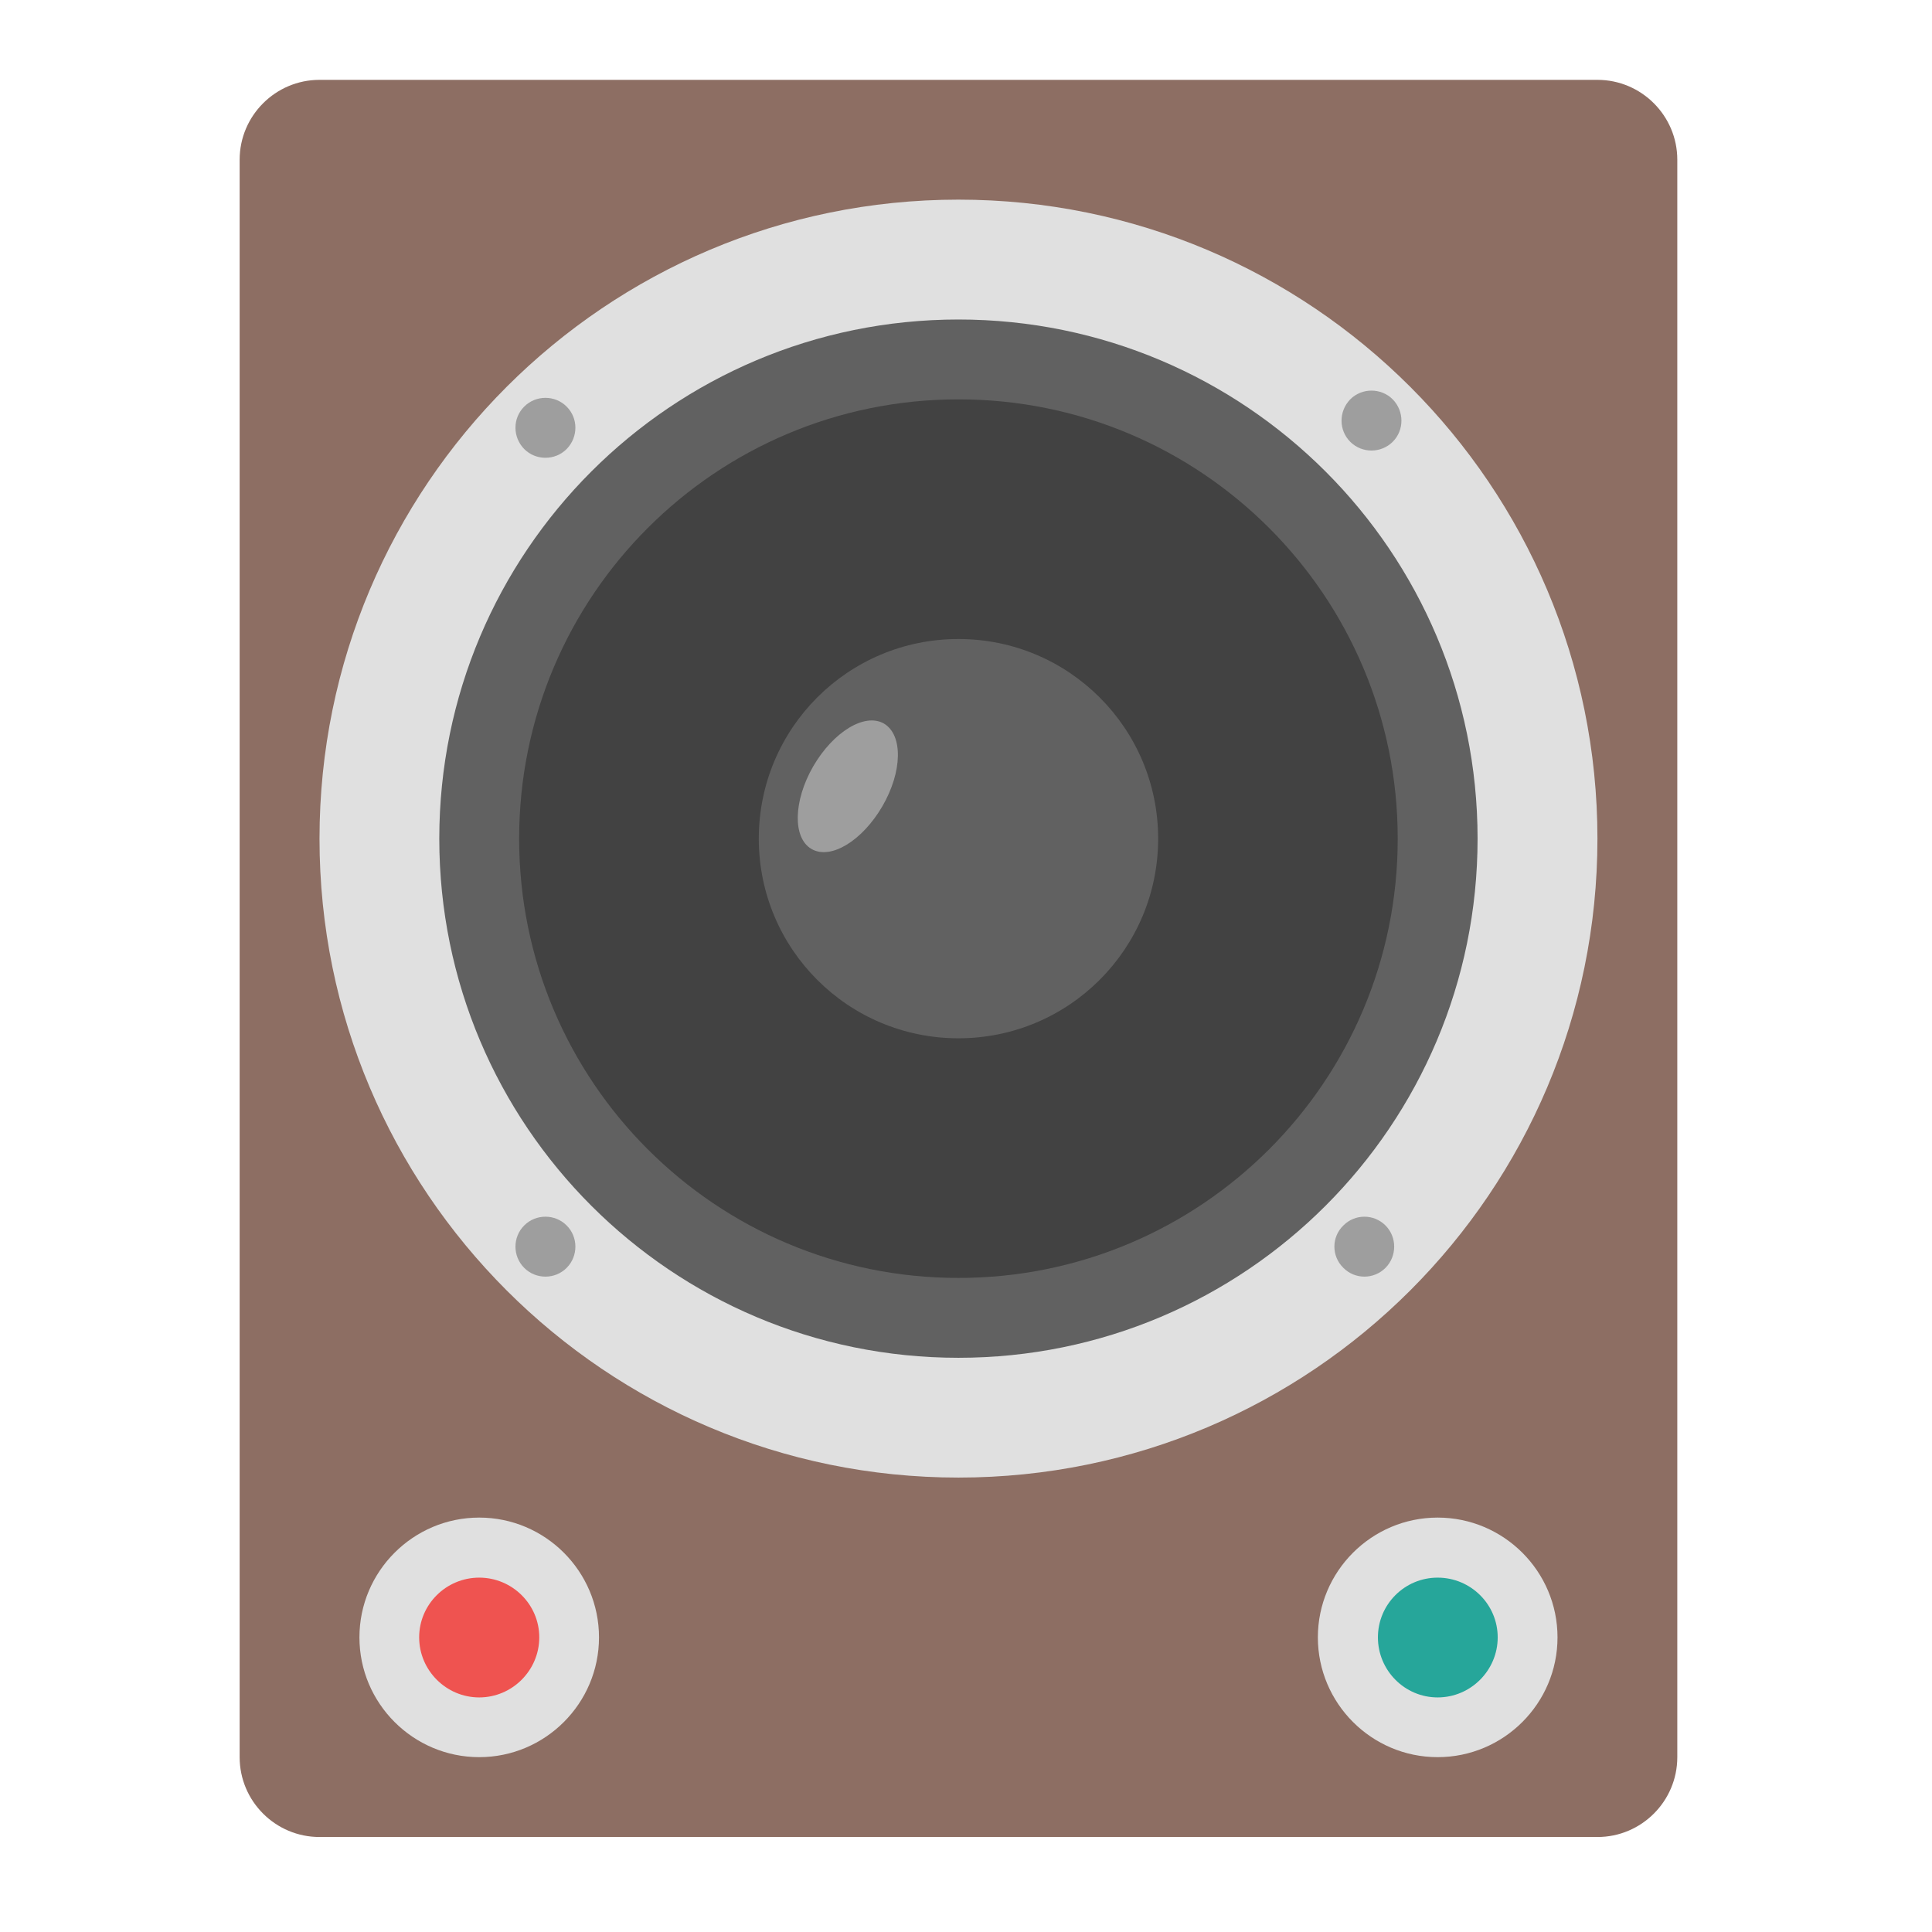
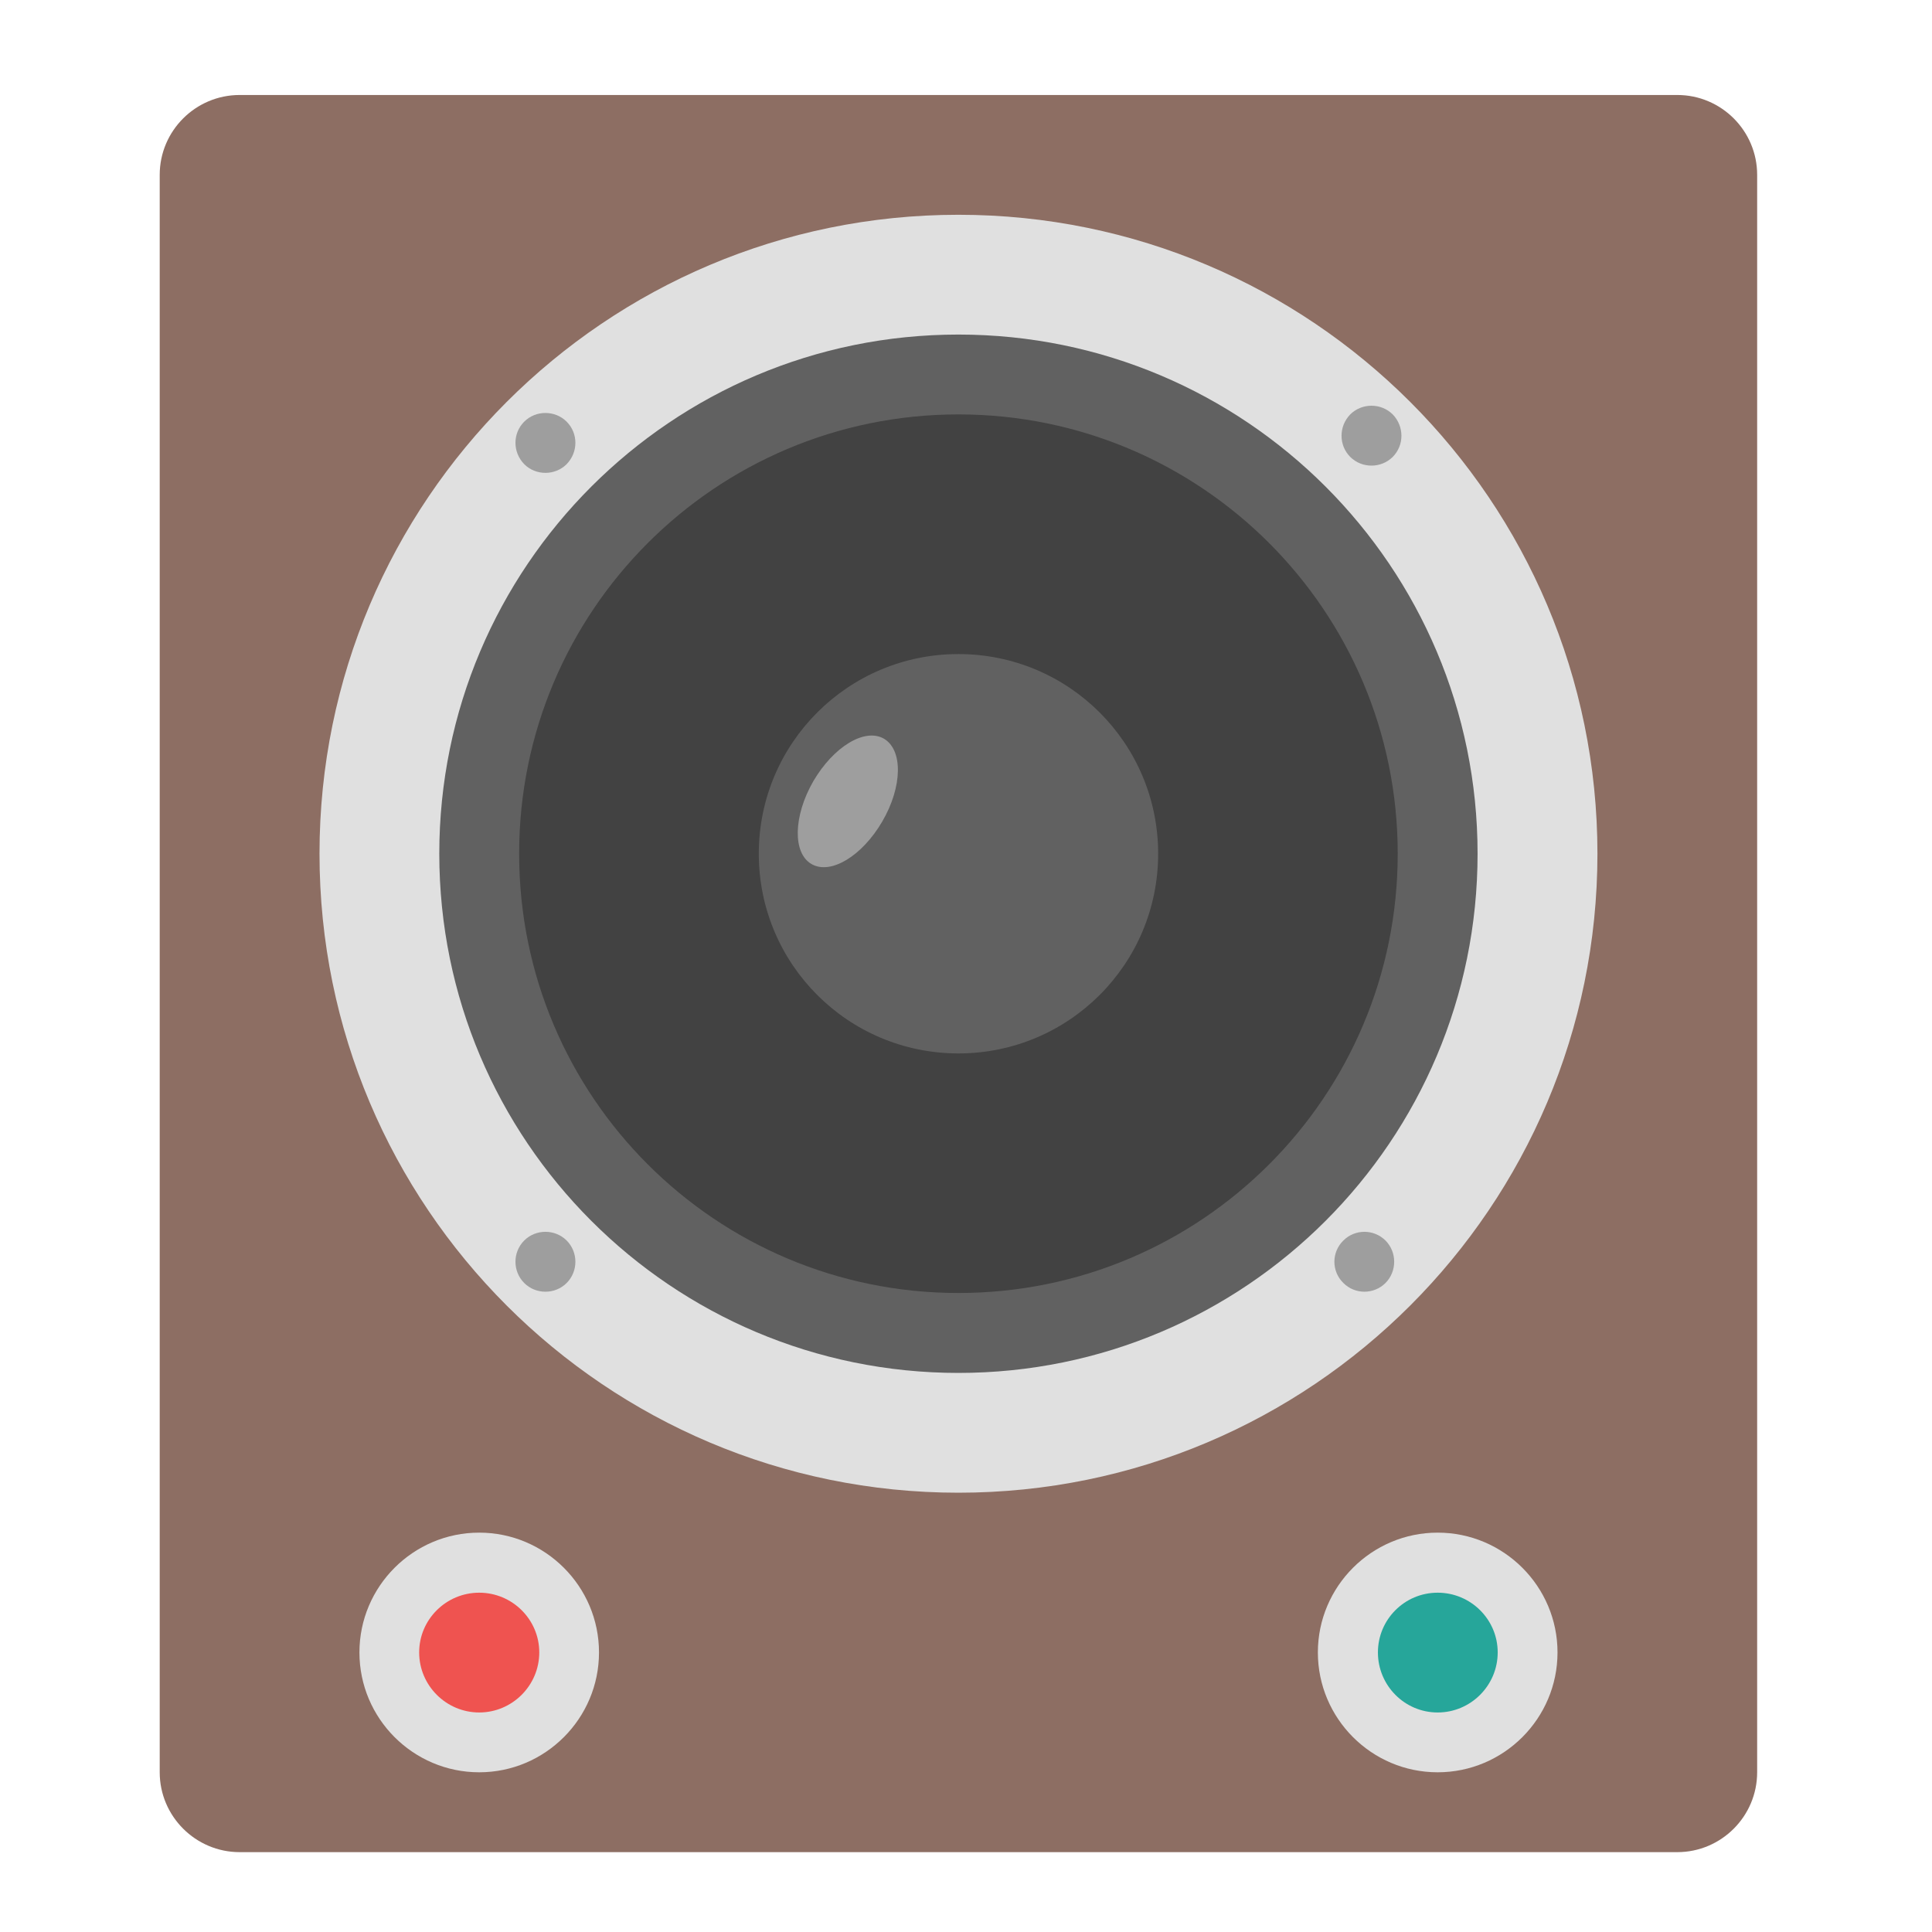
<svg xmlns="http://www.w3.org/2000/svg" width="24px" height="24px" viewBox="0 0 24 24" version="1.1">
  <g id="surface1">
-     <path style=" stroke:none;fill-rule:nonzero;fill:rgb(55.294%,43.137%,38.824%);fill-opacity:1;" d="M 3.969 0.992 L 19.844 0.992 C 20.391 0.992 20.836 1.438 20.836 1.984 L 20.836 21.828 C 20.836 22.375 20.391 22.82 19.844 22.82 L 3.969 22.82 C 3.422 22.82 2.977 22.375 2.977 21.828 L 2.977 1.984 C 2.977 1.438 3.422 0.992 3.969 0.992 Z M 3.969 0.992 " />
-     <path style=" stroke:none;fill-rule:nonzero;fill:rgb(87.843%,87.843%,87.843%);fill-opacity:1;" d="M 11.906 2.48 C 16.289 2.48 19.844 6.035 19.844 10.418 C 19.844 14.801 16.289 18.355 11.906 18.355 C 7.523 18.355 3.969 14.801 3.969 10.418 C 3.969 6.035 7.523 2.48 11.906 2.48 Z M 11.906 2.48 " />
-     <path style=" stroke:none;fill-rule:nonzero;fill:rgb(38.039%,38.039%,38.039%);fill-opacity:1;" d="M 11.906 3.969 C 15.469 3.969 18.355 6.855 18.355 10.418 C 18.355 13.98 15.469 16.867 11.906 16.867 C 8.344 16.867 5.457 13.98 5.457 10.418 C 5.457 6.855 8.344 3.969 11.906 3.969 Z M 11.906 3.969 " />
-     <path style=" stroke:none;fill-rule:nonzero;fill:rgb(25.882%,25.882%,25.882%);fill-opacity:1;" d="M 11.906 4.961 C 14.922 4.961 17.363 7.402 17.363 10.418 C 17.363 13.434 14.922 15.875 11.906 15.875 C 8.891 15.875 6.449 13.434 6.449 10.418 C 6.449 7.402 8.891 4.961 11.906 4.961 Z M 11.906 4.961 " />
-     <path style=" stroke:none;fill-rule:nonzero;fill:rgb(38.039%,38.039%,38.039%);fill-opacity:1;" d="M 11.906 7.938 C 13.277 7.938 14.387 9.047 14.387 10.418 C 14.387 11.789 13.277 12.898 11.906 12.898 C 10.535 12.898 9.426 11.789 9.426 10.418 C 9.426 9.047 10.535 7.938 11.906 7.938 Z M 11.906 7.938 " />
-     <path style=" stroke:none;fill-rule:nonzero;fill:rgb(61.961%,61.961%,61.961%);fill-opacity:1;" d="M 17.301 4.961 C 17.445 5.109 17.445 5.344 17.301 5.488 C 17.156 5.633 16.918 5.633 16.773 5.488 C 16.629 5.344 16.629 5.109 16.773 4.961 C 16.918 4.816 17.156 4.816 17.301 4.961 Z M 17.301 4.961 " />
-     <path style=" stroke:none;fill-rule:nonzero;fill:rgb(61.961%,61.961%,61.961%);fill-opacity:1;" d="M 17.211 15.223 C 17.355 15.367 17.355 15.605 17.211 15.75 C 17.066 15.895 16.832 15.895 16.688 15.75 C 16.539 15.605 16.539 15.367 16.688 15.223 C 16.832 15.078 17.066 15.078 17.211 15.223 Z M 17.211 15.223 " />
-     <path style=" stroke:none;fill-rule:nonzero;fill:rgb(61.961%,61.961%,61.961%);fill-opacity:1;" d="M 7.039 5.051 C 7.184 5.195 7.184 5.43 7.039 5.578 C 6.895 5.723 6.656 5.723 6.512 5.578 C 6.367 5.43 6.367 5.195 6.512 5.051 C 6.656 4.906 6.895 4.906 7.039 5.051 Z M 7.039 5.051 " />
-     <path style=" stroke:none;fill-rule:nonzero;fill:rgb(61.961%,61.961%,61.961%);fill-opacity:1;" d="M 7.039 15.223 C 7.184 15.367 7.184 15.605 7.039 15.75 C 6.895 15.895 6.656 15.895 6.512 15.75 C 6.367 15.605 6.367 15.367 6.512 15.223 C 6.656 15.078 6.895 15.078 7.039 15.223 Z M 7.039 15.223 " />
-     <path style=" stroke:none;fill-rule:nonzero;fill:rgb(87.843%,87.843%,87.843%);fill-opacity:1;" d="M 5.953 18.852 C 6.773 18.852 7.441 19.52 7.441 20.34 C 7.441 21.16 6.773 21.828 5.953 21.828 C 5.133 21.828 4.465 21.16 4.465 20.34 C 4.465 19.52 5.133 18.852 5.953 18.852 Z M 5.953 18.852 " />
-     <path style=" stroke:none;fill-rule:nonzero;fill:rgb(87.843%,87.843%,87.843%);fill-opacity:1;" d="M 17.859 18.852 C 18.68 18.852 19.348 19.52 19.348 20.34 C 19.348 21.16 18.68 21.828 17.859 21.828 C 17.039 21.828 16.371 21.16 16.371 20.34 C 16.371 19.52 17.039 18.852 17.859 18.852 Z M 17.859 18.852 " />
-     <path style=" stroke:none;fill-rule:nonzero;fill:rgb(93.725%,32.549%,31.373%);fill-opacity:1;" d="M 5.953 19.598 C 6.363 19.598 6.699 19.93 6.699 20.34 C 6.699 20.75 6.363 21.086 5.953 21.086 C 5.543 21.086 5.207 20.75 5.207 20.34 C 5.207 19.93 5.543 19.598 5.953 19.598 Z M 5.953 19.598 " />
-     <path style=" stroke:none;fill-rule:nonzero;fill:rgb(14.902%,65.098%,60.392%);fill-opacity:1;" d="M 17.859 19.598 C 18.27 19.598 18.605 19.93 18.605 20.34 C 18.605 20.75 18.27 21.086 17.859 21.086 C 17.449 21.086 17.117 20.75 17.117 20.34 C 17.117 19.93 17.449 19.598 17.859 19.598 Z M 17.859 19.598 " />
-     <path style=" stroke:none;fill-rule:nonzero;fill:rgb(61.961%,61.961%,61.961%);fill-opacity:1;" d="M 10.98 8.988 C 11.219 9.129 11.211 9.586 10.961 10.016 C 10.711 10.445 10.32 10.684 10.082 10.547 C 9.844 10.41 9.855 9.949 10.102 9.52 C 10.352 9.09 10.742 8.852 10.98 8.988 Z M 10.98 8.988 " />
+     <path style=" stroke:none;fill-rule:nonzero;fill:rgb(55.294%,43.137%,38.824%);fill-opacity:1;" d="M 2.977 1.18 L 20.836 1.18 C 21.383 1.18 21.828 1.625 21.828 2.172 L 21.828 22.016 C 21.828 22.562 21.383 23.008 20.836 23.008 L 2.977 23.008 C 2.43 23.008 1.984 22.562 1.984 22.016 L 1.984 2.172 C 1.984 1.625 2.43 1.18 2.977 1.18 Z M 2.977 1.18 " />
+     <path style=" stroke:none;fill-rule:nonzero;fill:rgb(87.843%,87.843%,87.843%);fill-opacity:1;" d="M 11.906 2.668 C 16.289 2.668 19.844 6.223 19.844 10.605 C 19.844 14.988 16.289 18.543 11.906 18.543 C 7.523 18.543 3.969 14.988 3.969 10.605 C 3.969 6.223 7.523 2.668 11.906 2.668 Z M 11.906 2.668 " />
+     <path style=" stroke:none;fill-rule:nonzero;fill:rgb(38.039%,38.039%,38.039%);fill-opacity:1;" d="M 11.906 4.156 C 15.469 4.156 18.355 7.043 18.355 10.605 C 18.355 14.168 15.469 17.055 11.906 17.055 C 8.344 17.055 5.457 14.168 5.457 10.605 C 5.457 7.043 8.344 4.156 11.906 4.156 Z M 11.906 4.156 " />
+     <path style=" stroke:none;fill-rule:nonzero;fill:rgb(25.882%,25.882%,25.882%);fill-opacity:1;" d="M 11.906 5.148 C 14.922 5.148 17.363 7.59 17.363 10.605 C 17.363 13.621 14.922 16.062 11.906 16.062 C 8.891 16.062 6.449 13.621 6.449 10.605 C 6.449 7.59 8.891 5.148 11.906 5.148 Z M 11.906 5.148 " />
+     <path style=" stroke:none;fill-rule:nonzero;fill:rgb(38.039%,38.039%,38.039%);fill-opacity:1;" d="M 11.906 8.125 C 13.277 8.125 14.387 9.234 14.387 10.605 C 14.387 11.977 13.277 13.086 11.906 13.086 C 10.535 13.086 9.426 11.977 9.426 10.605 C 9.426 9.234 10.535 8.125 11.906 8.125 Z M 11.906 8.125 " />
+     <path style=" stroke:none;fill-rule:nonzero;fill:rgb(61.961%,61.961%,61.961%);fill-opacity:1;" d="M 17.301 5.148 C 17.445 5.297 17.445 5.531 17.301 5.676 C 17.156 5.82 16.918 5.82 16.773 5.676 C 16.629 5.531 16.629 5.297 16.773 5.148 C 16.918 5.004 17.156 5.004 17.301 5.148 Z M 17.301 5.148 " />
+     <path style=" stroke:none;fill-rule:nonzero;fill:rgb(61.961%,61.961%,61.961%);fill-opacity:1;" d="M 17.211 15.41 C 17.355 15.555 17.355 15.793 17.211 15.938 C 17.066 16.082 16.832 16.082 16.688 15.938 C 16.539 15.793 16.539 15.555 16.688 15.41 C 16.832 15.266 17.066 15.266 17.211 15.41 Z M 17.211 15.41 " />
+     <path style=" stroke:none;fill-rule:nonzero;fill:rgb(61.961%,61.961%,61.961%);fill-opacity:1;" d="M 7.039 5.238 C 7.184 5.383 7.184 5.617 7.039 5.766 C 6.895 5.91 6.656 5.91 6.512 5.766 C 6.367 5.617 6.367 5.383 6.512 5.238 C 6.656 5.094 6.895 5.094 7.039 5.238 Z M 7.039 5.238 " />
+     <path style=" stroke:none;fill-rule:nonzero;fill:rgb(61.961%,61.961%,61.961%);fill-opacity:1;" d="M 7.039 15.41 C 7.184 15.555 7.184 15.793 7.039 15.938 C 6.895 16.082 6.656 16.082 6.512 15.938 C 6.367 15.793 6.367 15.555 6.512 15.41 C 6.656 15.266 6.895 15.266 7.039 15.41 Z M 7.039 15.41 " />
+     <path style=" stroke:none;fill-rule:nonzero;fill:rgb(87.843%,87.843%,87.843%);fill-opacity:1;" d="M 5.953 19.039 C 6.773 19.039 7.441 19.707 7.441 20.527 C 7.441 21.348 6.773 22.016 5.953 22.016 C 5.133 22.016 4.465 21.348 4.465 20.527 C 4.465 19.707 5.133 19.039 5.953 19.039 Z M 5.953 19.039 " />
+     <path style=" stroke:none;fill-rule:nonzero;fill:rgb(87.843%,87.843%,87.843%);fill-opacity:1;" d="M 17.859 19.039 C 18.68 19.039 19.348 19.707 19.348 20.527 C 19.348 21.348 18.68 22.016 17.859 22.016 C 17.039 22.016 16.371 21.348 16.371 20.527 C 16.371 19.707 17.039 19.039 17.859 19.039 Z M 17.859 19.039 " />
+     <path style=" stroke:none;fill-rule:nonzero;fill:rgb(93.725%,32.549%,31.373%);fill-opacity:1;" d="M 5.953 19.785 C 6.363 19.785 6.699 20.117 6.699 20.527 C 6.699 20.938 6.363 21.273 5.953 21.273 C 5.543 21.273 5.207 20.938 5.207 20.527 C 5.207 20.117 5.543 19.785 5.953 19.785 Z M 5.953 19.785 " />
+     <path style=" stroke:none;fill-rule:nonzero;fill:rgb(14.902%,65.098%,60.392%);fill-opacity:1;" d="M 17.859 19.785 C 18.27 19.785 18.605 20.117 18.605 20.527 C 18.605 20.938 18.27 21.273 17.859 21.273 C 17.449 21.273 17.117 20.938 17.117 20.527 C 17.117 20.117 17.449 19.785 17.859 19.785 Z M 17.859 19.785 " />
+     <path style=" stroke:none;fill-rule:nonzero;fill:rgb(61.961%,61.961%,61.961%);fill-opacity:1;" d="M 10.98 9.176 C 11.219 9.316 11.211 9.773 10.961 10.203 C 10.711 10.633 10.32 10.871 10.082 10.734 C 9.844 10.598 9.855 10.137 10.102 9.707 C 10.352 9.277 10.742 9.039 10.98 9.176 Z M 10.98 9.176 " />
  </g>
</svg>
